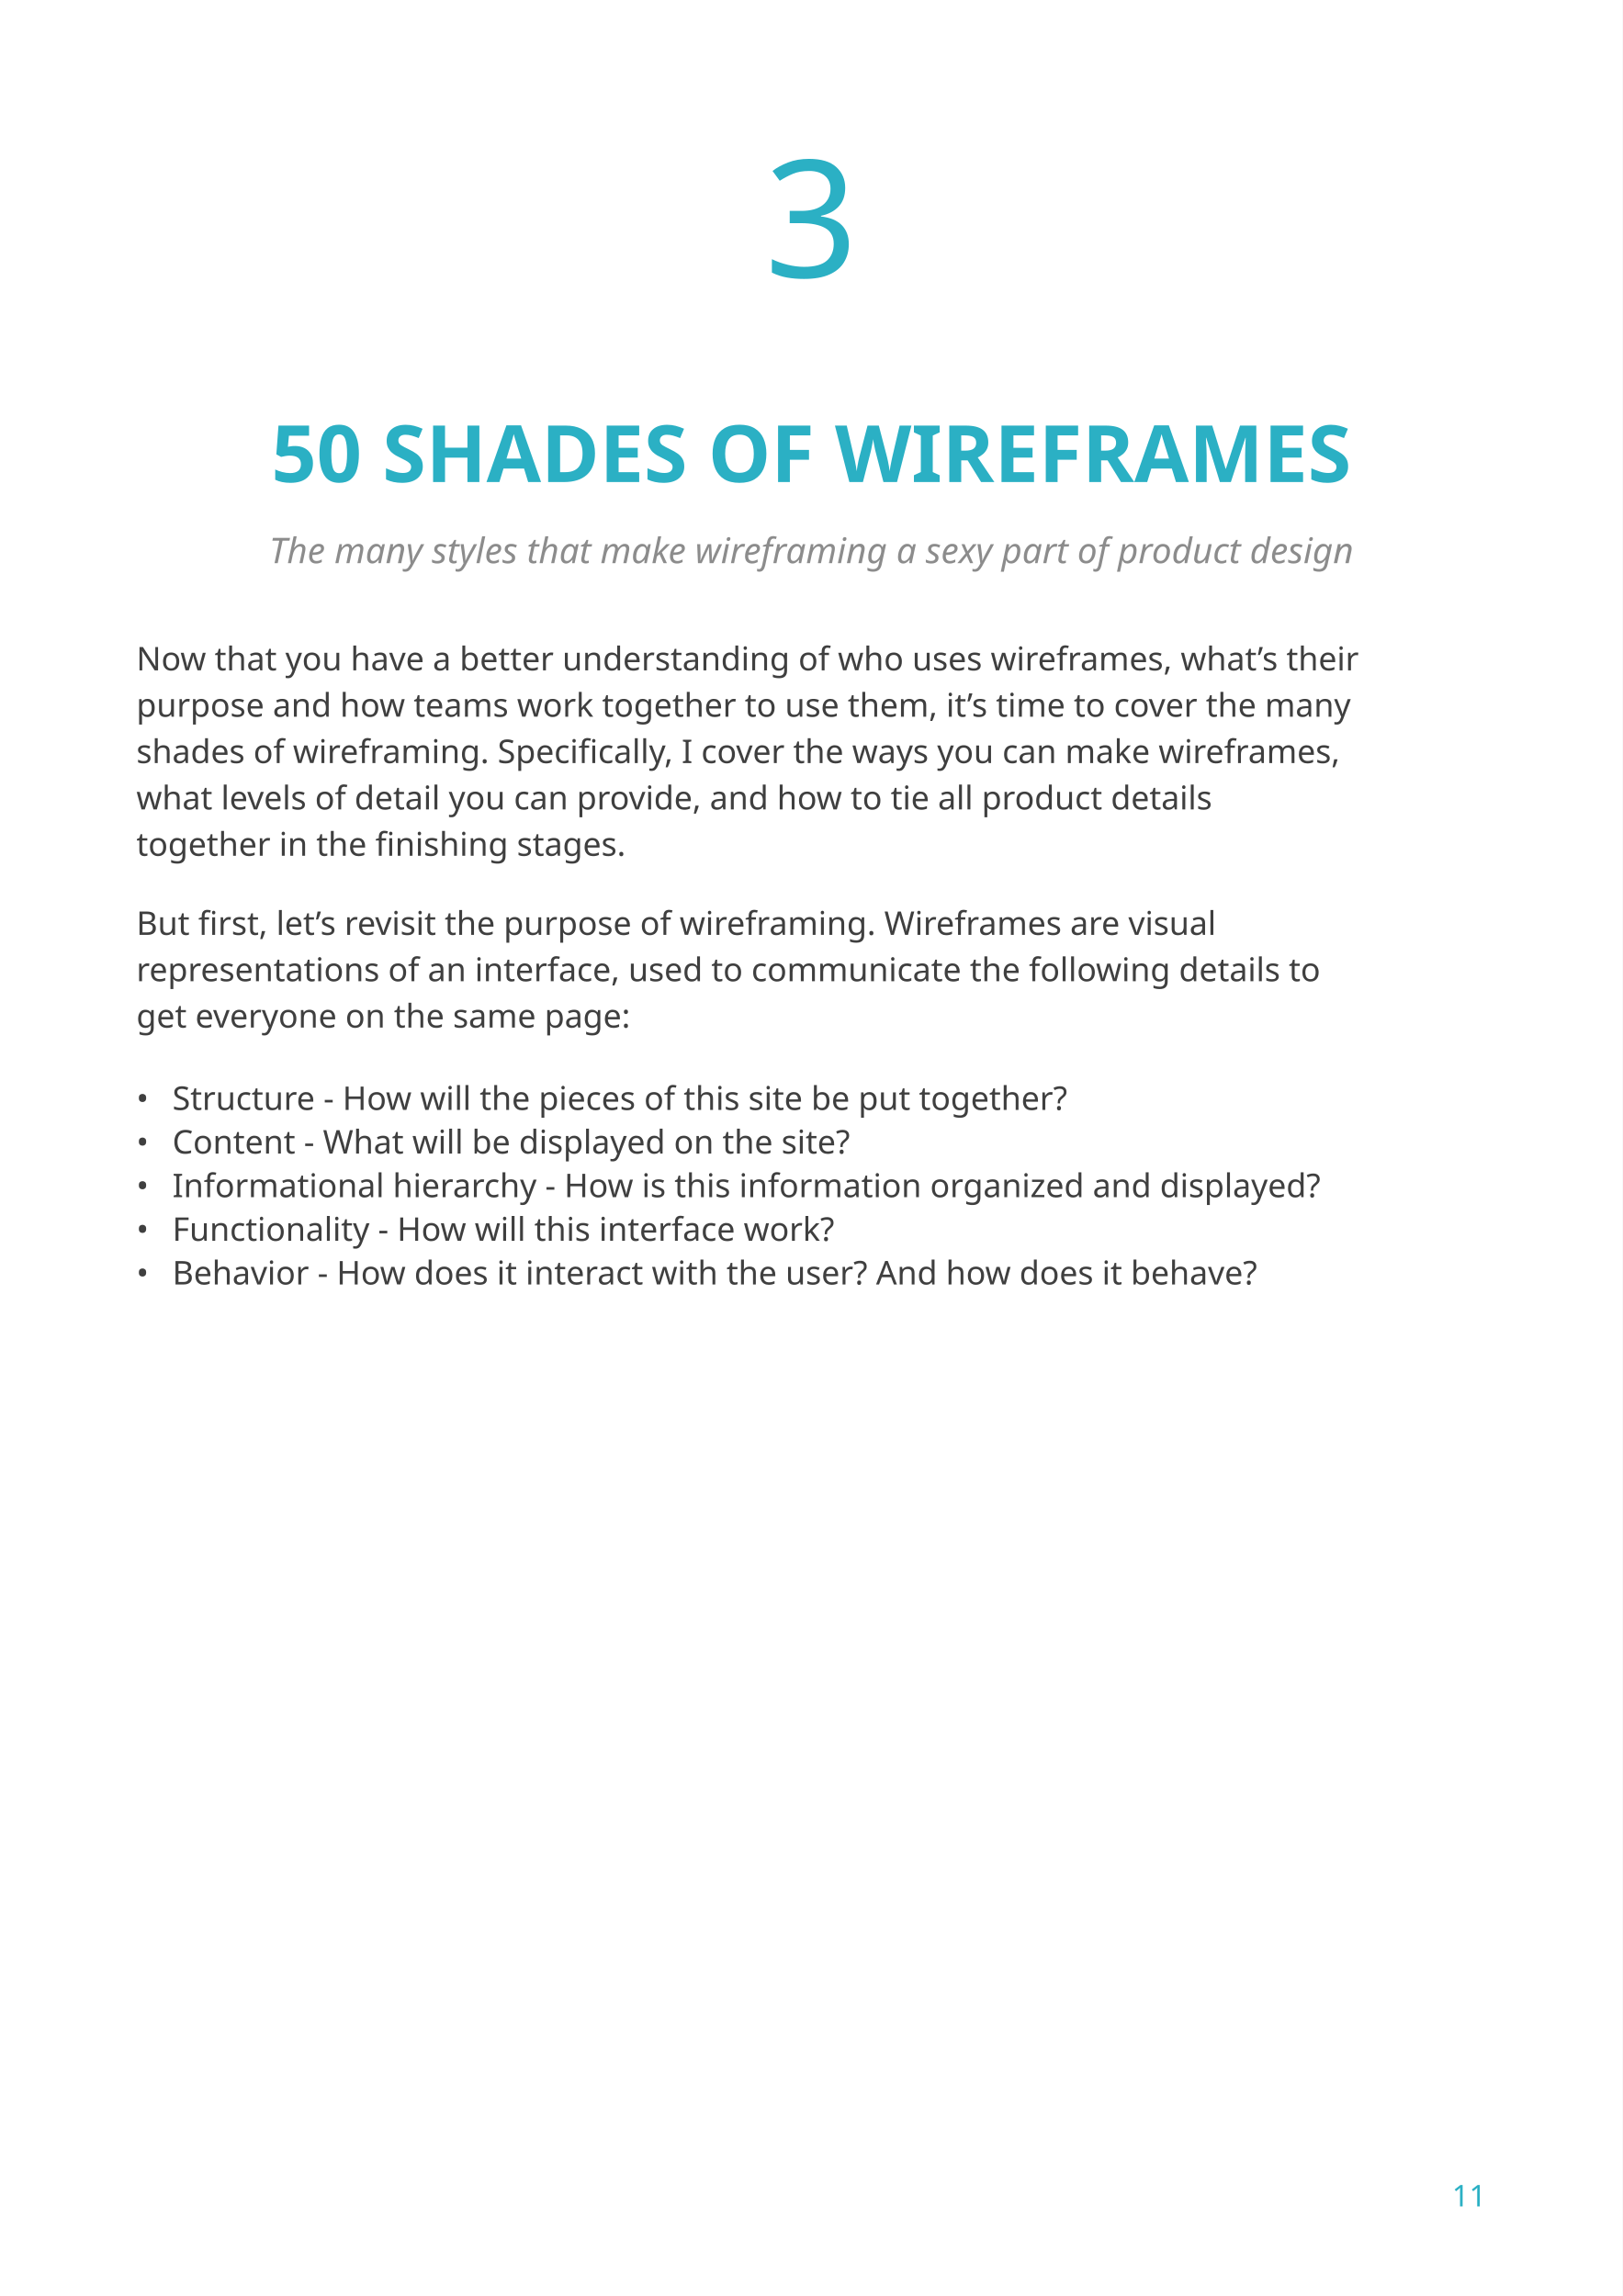
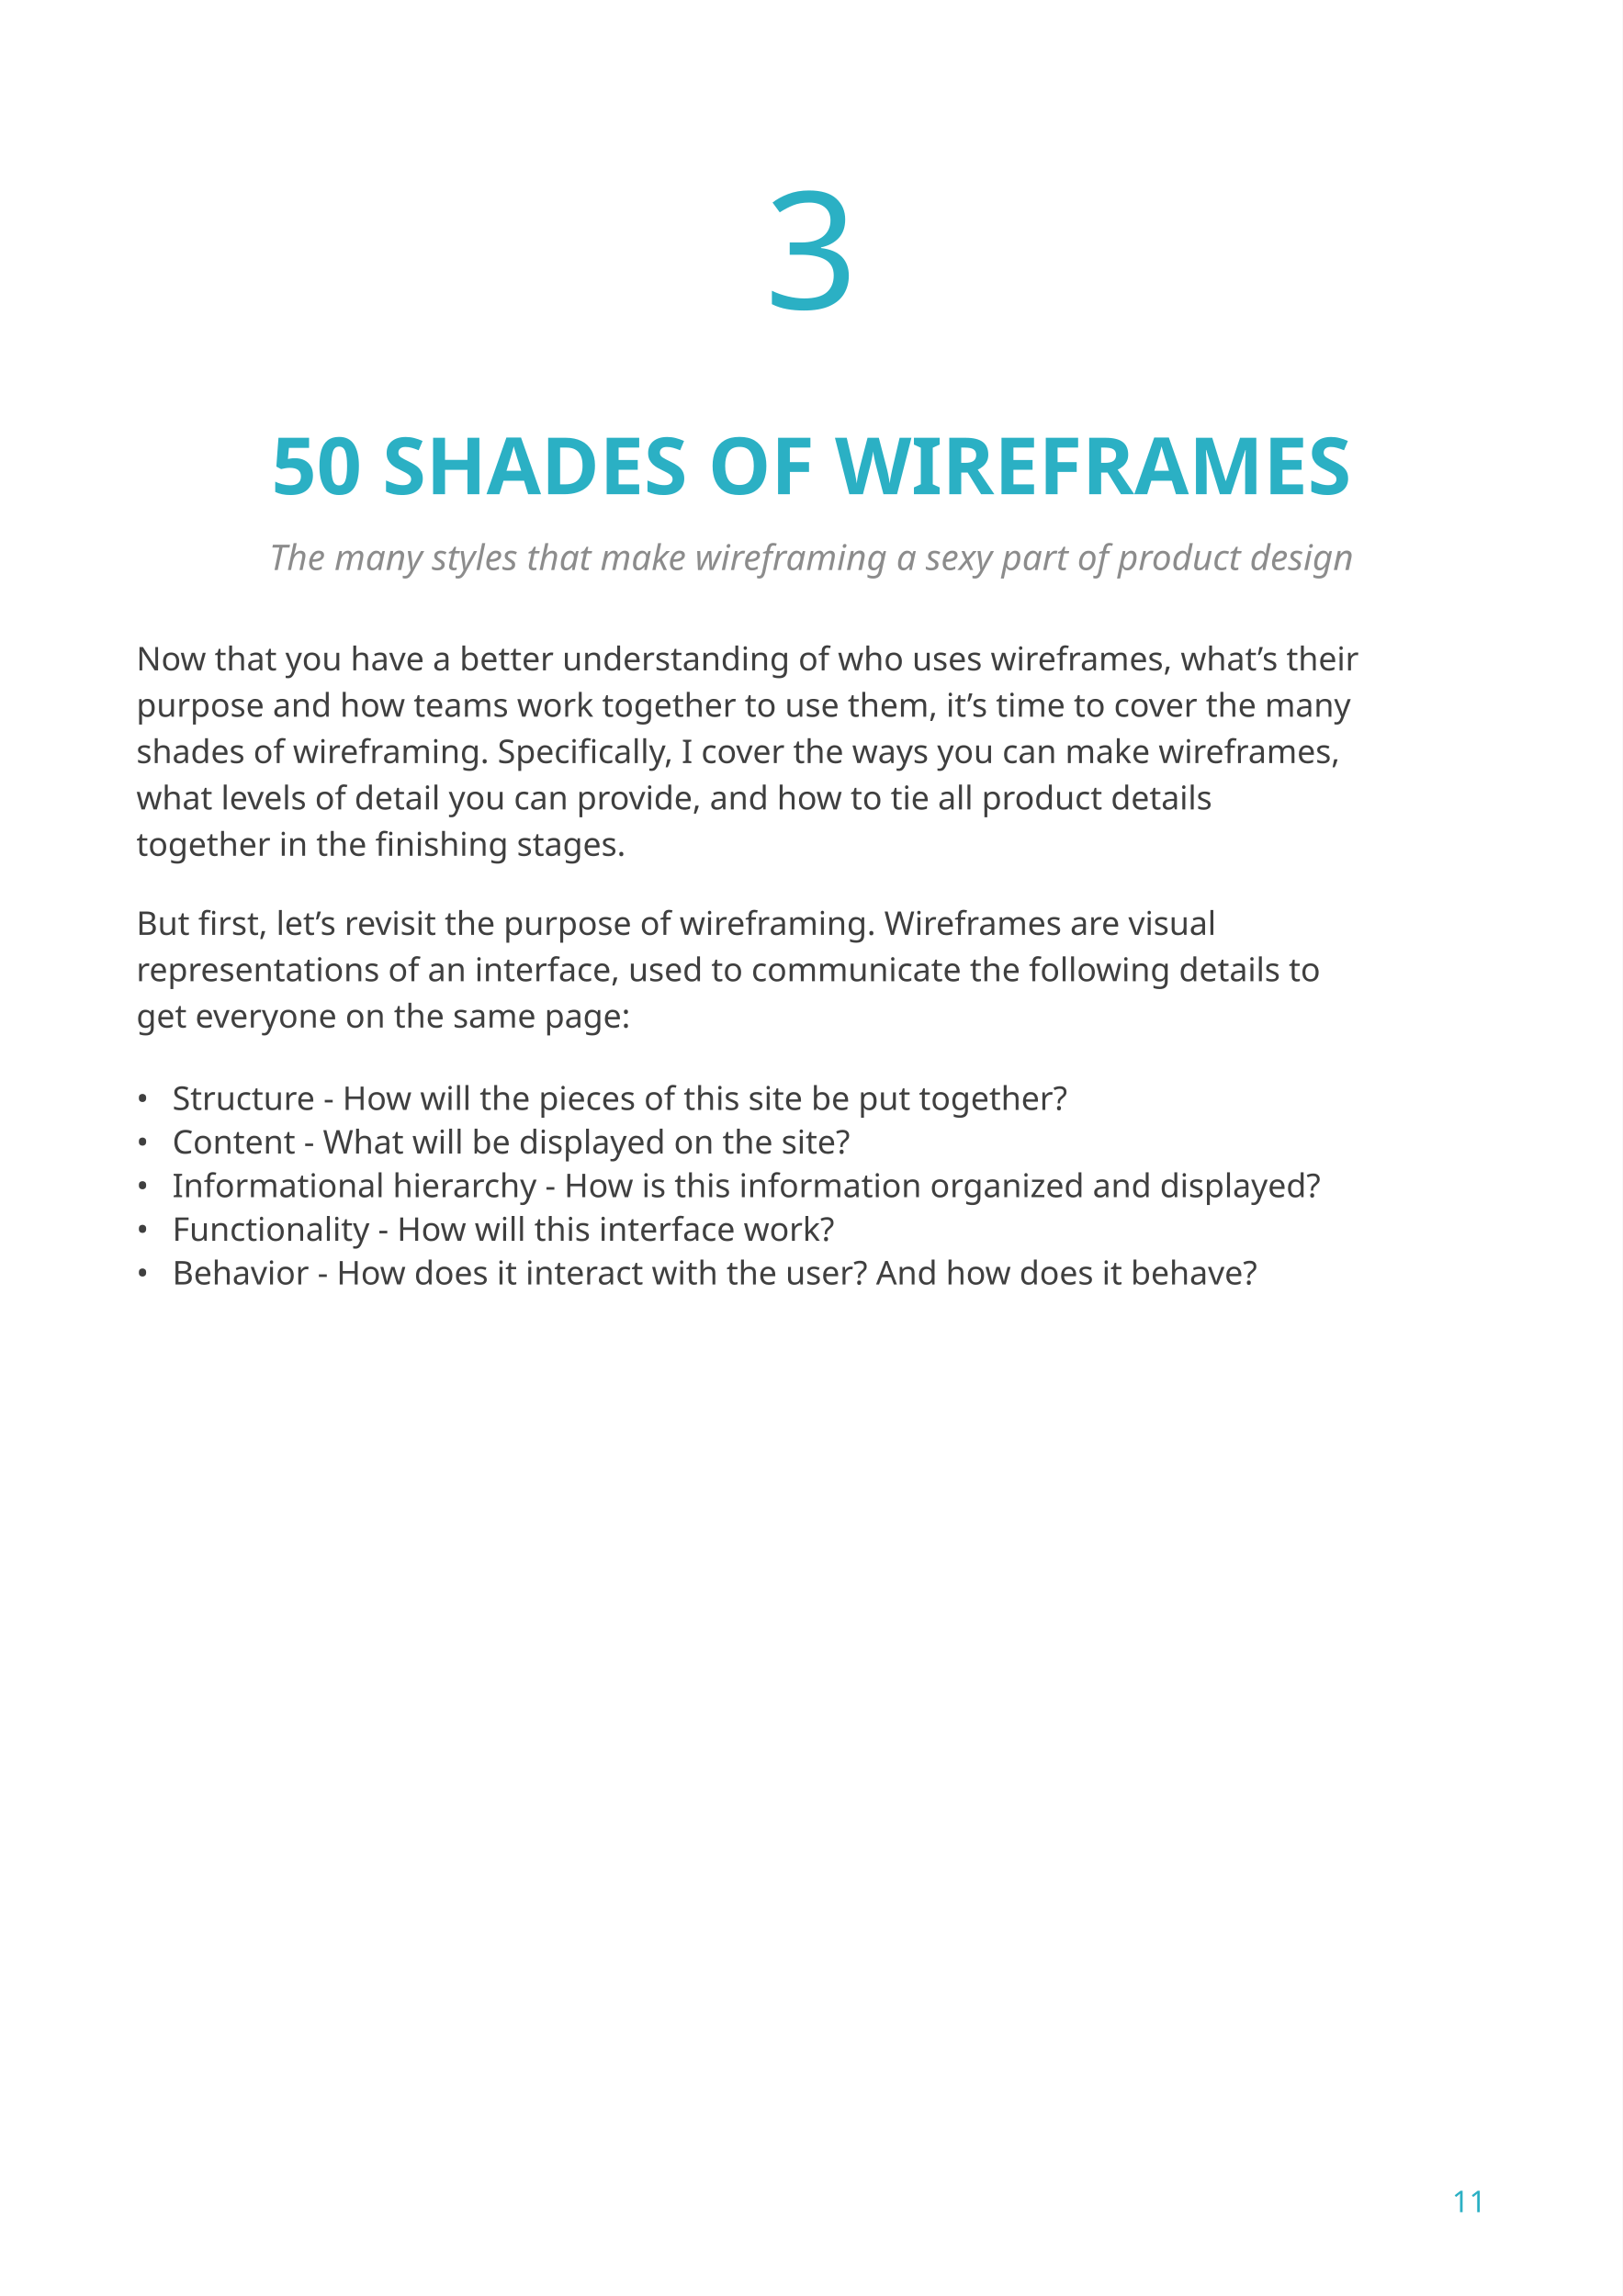
<svg xmlns="http://www.w3.org/2000/svg" width="595" height="842" viewBox="0 0 595 842" xml:lang="en-US">
  <rect width="100%" height="100%" fill="white" />
-   <text y="101.7" text-anchor="middle" style="font-family:milo, sans-serif;font-size:60px;fill:#2BB0C4;font-weight:300">
+   <text y="90" text-anchor="middle" dominant-baseline="central" style="font-family:milo, sans-serif;font-size:60px;fill:#2BB0C4;font-weight:300">
    <tspan x="297.5">3</tspan>
  </text>
-   <text y="176.78" text-anchor="middle" style="font-family:milo, sans-serif;font-size:29px;fill:#2BB0C4;font-weight:700">
+   <text y="170" text-anchor="middle" dominant-baseline="central" style="font-family:milo, sans-serif;font-size:29px;fill:#2BB0C4;font-weight:700">
    <tspan x="297.5">50 SHADES OF WIREFRAMES</tspan>
  </text>
-   <text y="206.535" text-anchor="middle" style="font-family:milo, sans-serif;font-size:13px;fill:#8C8C8C;font-style:italic">
+   <text y="204" text-anchor="middle" dominant-baseline="central" style="font-family:milo, sans-serif;font-size:13px;fill:#8C8C8C;font-style:italic">
    <tspan x="297.5">The many styles that make wireframing a sexy part of product design</tspan>
  </text>
  <text y="245.84" text-anchor="start" style="font-family:milo, sans-serif;font-size:12px;fill:#3F3F3F">
    <tspan x="50">Now that you have a better understanding of who uses wireframes, what’s their</tspan>
    <tspan x="50" dy="17">purpose and how teams work together to use them, it’s time to cover the many</tspan>
    <tspan x="50" dy="17">shades of wireframing. Specifically, I cover the ways you can make wireframes,</tspan>
    <tspan x="50" dy="17">what levels of detail you can provide, and how to tie all product details</tspan>
    <tspan x="50" dy="17">together in the finishing stages.</tspan>
  </text>
  <text y="342.84" text-anchor="start" style="font-family:milo, sans-serif;font-size:12px;fill:#3F3F3F">
    <tspan x="50">But first, let’s revisit the purpose of wireframing. Wireframes are visual</tspan>
    <tspan x="50" dy="17">representations of an interface, used to communicate the following details to</tspan>
    <tspan x="50" dy="17">get everyone on the same page:</tspan>
  </text>
  <text x="50" y="407.04" text-anchor="start" style="font-family:milo, sans-serif;font-size:12px;fill:#3F3F3F">•</text>
  <text x="63.2" y="407.04" text-anchor="start" style="font-family:milo, sans-serif;font-size:12px;fill:#3F3F3F">Structure - How will the pieces of this site be put together?</text>
  <text x="50" y="423.04" text-anchor="start" style="font-family:milo, sans-serif;font-size:12px;fill:#3F3F3F">•</text>
  <text x="63.2" y="423.04" text-anchor="start" style="font-family:milo, sans-serif;font-size:12px;fill:#3F3F3F">Content - What will be displayed on the site?</text>
  <text x="50" y="439.04" text-anchor="start" style="font-family:milo, sans-serif;font-size:12px;fill:#3F3F3F">•</text>
  <text x="63.2" y="439.04" text-anchor="start" style="font-family:milo, sans-serif;font-size:12px;fill:#3F3F3F">Informational hierarchy - How is this information organized and displayed?</text>
  <text x="50" y="455.04" text-anchor="start" style="font-family:milo, sans-serif;font-size:12px;fill:#3F3F3F">•</text>
  <text x="63.2" y="455.04" text-anchor="start" style="font-family:milo, sans-serif;font-size:12px;fill:#3F3F3F">Functionality - How will this interface work?</text>
  <text x="50" y="471.04" text-anchor="start" style="font-family:milo, sans-serif;font-size:12px;fill:#3F3F3F">•</text>
  <text x="63.2" y="471.04" text-anchor="start" style="font-family:milo, sans-serif;font-size:12px;fill:#3F3F3F">Behavior - How does it interact with the user? And how does it behave?</text>
-   <text y="809.145" text-anchor="end" style="font-family:milo, sans-serif;font-size:11px;fill:#2BB0C4">
+   <text y="807" text-anchor="end" dominant-baseline="central" style="font-family:milo, sans-serif;font-size:11px;fill:#2BB0C4">
    <tspan x="545">11</tspan>
  </text>
</svg>
